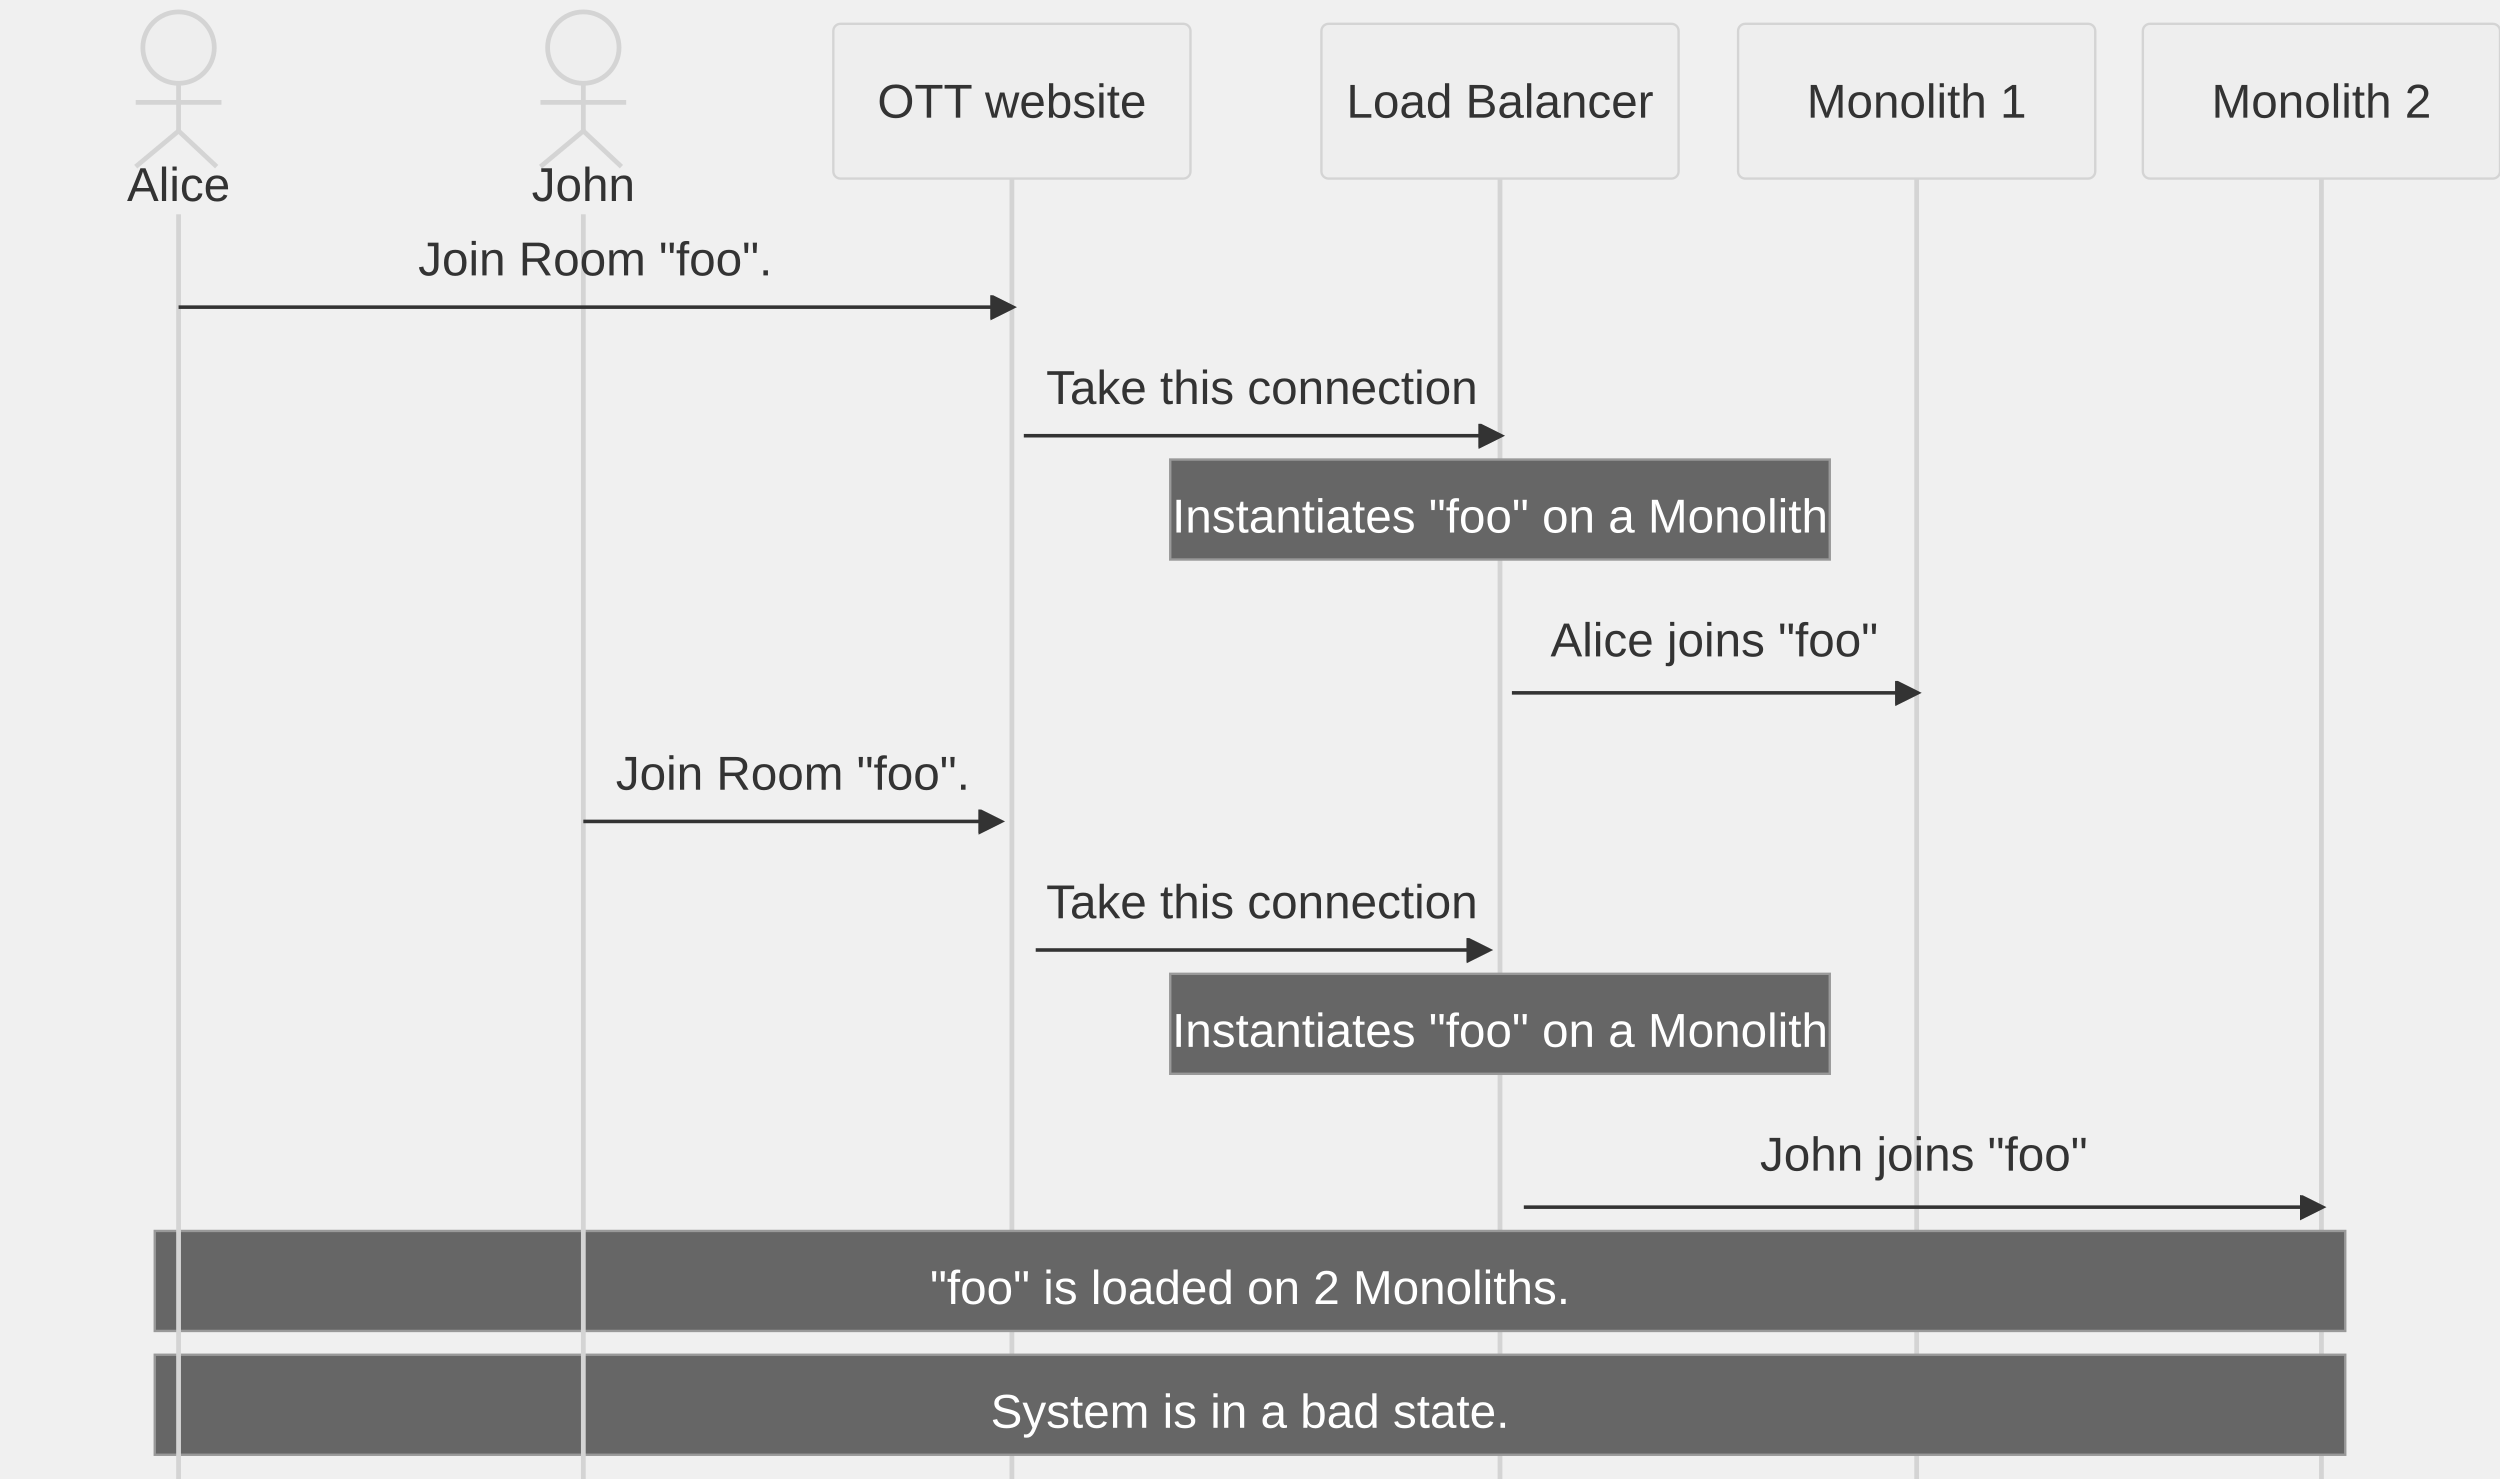
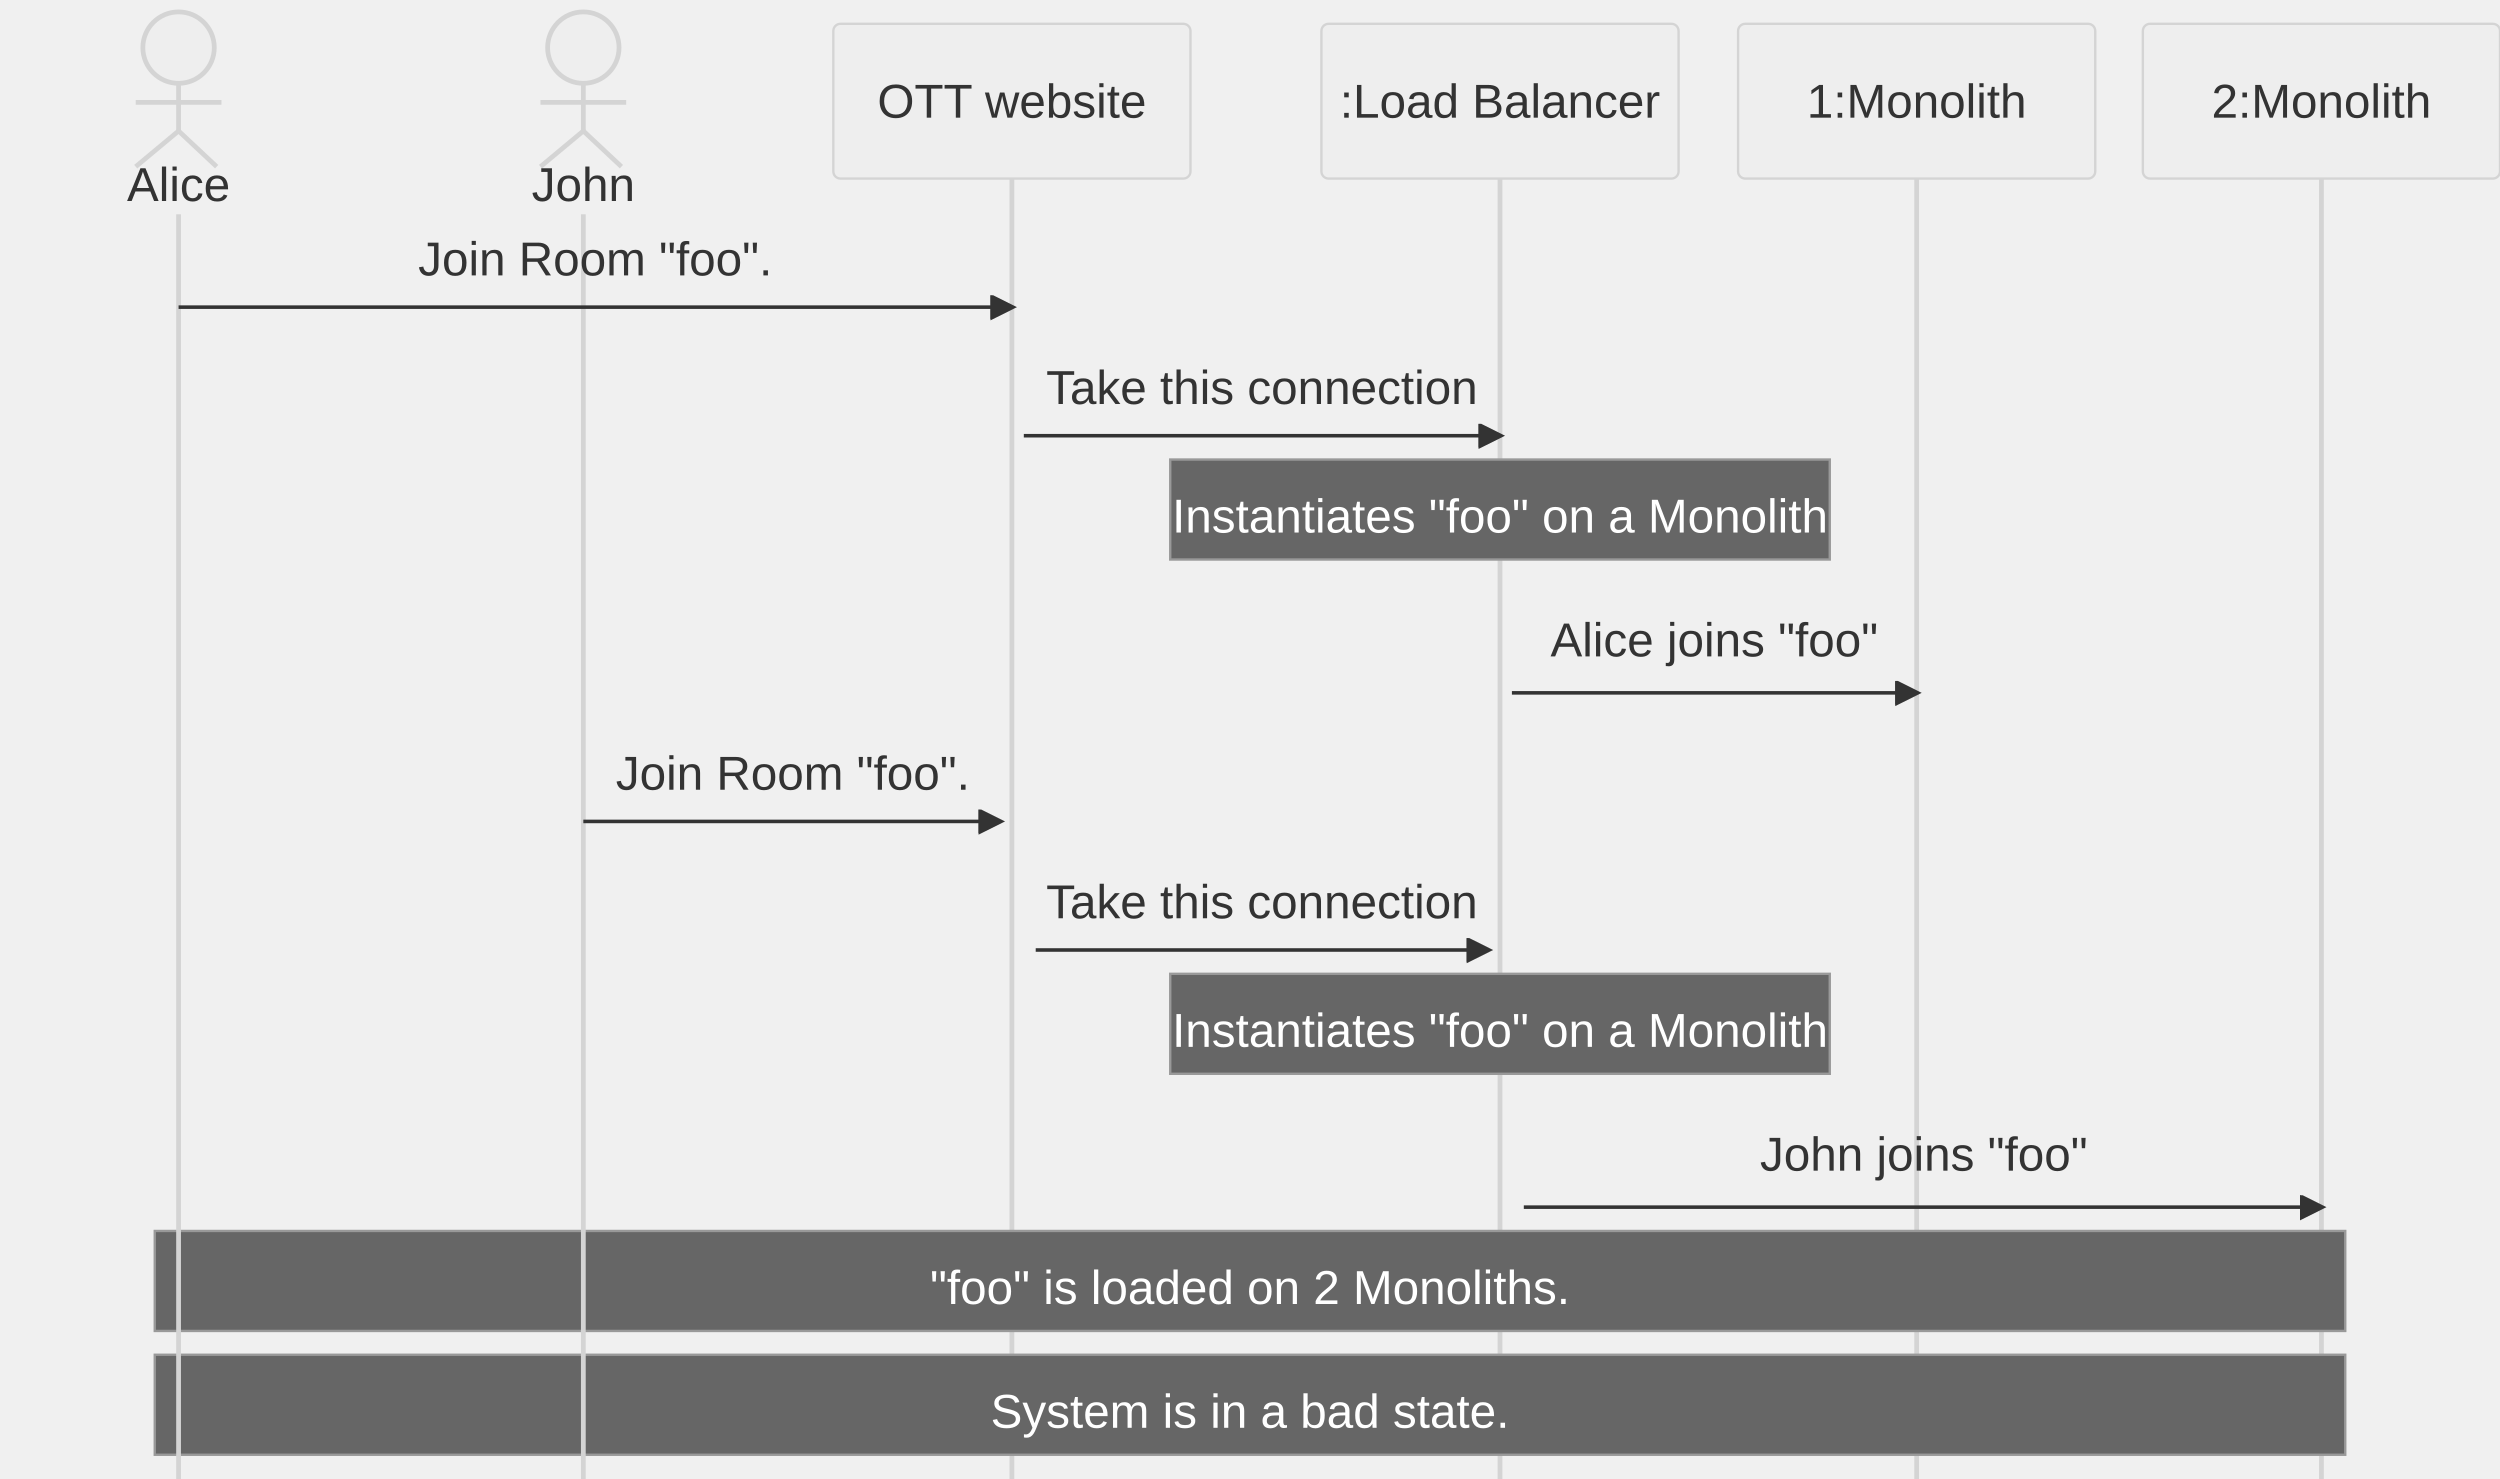
<svg xmlns="http://www.w3.org/2000/svg" aria-roledescription="sequence" role="graphics-document document" viewBox="0 -10 1050 621" style="max-width: 1050px; background-color: white;" width="100%" id="my-svg">
  <g>
    <line stroke="#999" stroke-width="0.5px" class="200" y2="2000" x2="975" y1="5" x1="975" id="actor5" />
    <g id="root-5">
      <rect class="actor" ry="3" rx="3" height="65" width="150" stroke="#666" fill="#eaeaea" y="0" x="900" />
      <text style="text-anchor: middle; font-size: 20px; font-weight: 400;" class="actor" alignment-baseline="central" dominant-baseline="central" y="32.5" x="975">
-         <tspan dy="0" x="975">Monolith 2</tspan>
+         <tspan dy="0" x="975">2:Monolith</tspan>
      </text>
    </g>
  </g>
  <g>
    <line stroke="#999" stroke-width="0.5px" class="200" y2="2000" x2="805" y1="5" x1="805" id="actor4" />
    <g id="root-4">
      <rect class="actor" ry="3" rx="3" height="65" width="150" stroke="#666" fill="#eaeaea" y="0" x="730" />
      <text style="text-anchor: middle; font-size: 20px; font-weight: 400;" class="actor" alignment-baseline="central" dominant-baseline="central" y="32.5" x="805">
-         <tspan dy="0" x="805">Monolith 1</tspan>
+         <tspan dy="0" x="805">1:Monolith</tspan>
      </text>
    </g>
  </g>
  <g>
    <line stroke="#999" stroke-width="0.5px" class="200" y2="2000" x2="630" y1="5" x1="630" id="actor3" />
    <g id="root-3">
      <rect class="actor" ry="3" rx="3" height="65" width="150" stroke="#666" fill="#eaeaea" y="0" x="555" />
      <text style="text-anchor: middle; font-size: 20px; font-weight: 400;" class="actor" alignment-baseline="central" dominant-baseline="central" y="32.5" x="630">
-         <tspan dy="0" x="630">Load Balancer</tspan>
+         <tspan dy="0" x="630">:Load Balancer</tspan>
      </text>
    </g>
  </g>
  <g>
    <line stroke="#999" stroke-width="0.5px" class="200" y2="2000" x2="425" y1="5" x1="425" id="actor2" />
    <g id="root-2">
      <rect class="actor" ry="3" rx="3" height="65" width="150" stroke="#666" fill="#eaeaea" y="0" x="350" />
      <text style="text-anchor: middle; font-size: 20px; font-weight: 400;" class="actor" alignment-baseline="central" dominant-baseline="central" y="32.5" x="425">
        <tspan dy="0" x="425">OTT website</tspan>
      </text>
    </g>
  </g>
  <style>#my-svg{font-family:"trebuchet ms",verdana,arial,sans-serif;font-size:16px;fill:#000000;}#my-svg .error-icon{fill:#552222;}#my-svg .error-text{fill:#552222;stroke:#552222;}#my-svg .edge-thickness-normal{stroke-width:2px;}#my-svg .edge-thickness-thick{stroke-width:3.5px;}#my-svg .edge-pattern-solid{stroke-dasharray:0;}#my-svg .edge-pattern-dashed{stroke-dasharray:3;}#my-svg .edge-pattern-dotted{stroke-dasharray:2;}#my-svg .marker{fill:#666;stroke:#666;}#my-svg .marker.cross{stroke:#666;}#my-svg svg{font-family:"trebuchet ms",verdana,arial,sans-serif;font-size:16px;}#my-svg .actor{stroke:hsl(0, 0%, 83%);fill:#eee;}#my-svg text.actor&gt;tspan{fill:#333;stroke:none;}#my-svg .actor-line{stroke:#666;}#my-svg .messageLine0{stroke-width:1.5;stroke-dasharray:none;stroke:#333;}#my-svg .messageLine1{stroke-width:1.5;stroke-dasharray:2,2;stroke:#333;}#my-svg #arrowhead path{fill:#333;stroke:#333;}#my-svg .sequenceNumber{fill:white;}#my-svg #sequencenumber{fill:#333;}#my-svg #crosshead path{fill:#333;stroke:#333;}#my-svg .messageText{fill:#333;stroke:none;}#my-svg .labelBox{stroke:hsl(0, 0%, 83%);fill:#eee;}#my-svg .labelText,#my-svg .labelText&gt;tspan{fill:#333;stroke:none;}#my-svg .loopText,#my-svg .loopText&gt;tspan{fill:#333;stroke:none;}#my-svg .loopLine{stroke-width:2px;stroke-dasharray:2,2;stroke:hsl(0, 0%, 83%);fill:hsl(0, 0%, 83%);}#my-svg .note{stroke:#999;fill:#666;}#my-svg .noteText,#my-svg .noteText&gt;tspan{fill:#fff;stroke:none;}#my-svg .activation0{fill:#f4f4f4;stroke:#666;}#my-svg .activation1{fill:#f4f4f4;stroke:#666;}#my-svg .activation2{fill:#f4f4f4;stroke:#666;}#my-svg .actorPopupMenu{position:absolute;}#my-svg .actorPopupMenuPanel{position:absolute;fill:#eee;box-shadow:0px 8px 16px 0px rgba(0,0,0,0.2);filter:drop-shadow(3px 5px 2px rgb(0 0 0 / 0.4));}#my-svg .actor-man line{stroke:hsl(0, 0%, 83%);fill:#eee;}#my-svg .actor-man circle,#my-svg line{stroke:hsl(0, 0%, 83%);fill:#eee;stroke-width:2px;}#my-svg :root{--mermaid-font-family:"trebuchet ms",verdana,arial,sans-serif;}</style>
  <g />
  <defs>
    <symbol height="24" width="24" id="computer">
      <path d="M2 2v13h20v-13h-20zm18 11h-16v-9h16v9zm-10.228 6l.466-1h3.524l.467 1h-4.457zm14.228 3h-24l2-6h2.104l-1.33 4h18.45l-1.297-4h2.073l2 6zm-5-10h-14v-7h14v7z" transform="scale(.5)" />
    </symbol>
  </defs>
  <defs>
    <symbol clip-rule="evenodd" fill-rule="evenodd" id="database">
      <path d="M12.258.001l.256.004.255.005.253.008.251.01.249.012.247.015.246.016.242.019.241.02.239.023.236.024.233.027.231.028.229.031.225.032.223.034.22.036.217.038.214.04.211.041.208.043.205.045.201.046.198.048.194.05.191.051.187.053.183.054.18.056.175.057.172.059.168.06.163.061.16.063.155.064.15.066.074.033.073.033.071.034.07.034.069.035.068.035.067.035.066.035.064.036.064.036.062.036.06.036.06.037.058.037.058.037.055.038.055.038.053.038.052.038.051.039.05.039.048.039.047.039.045.04.044.04.043.04.041.04.04.041.039.041.037.041.036.041.034.041.033.042.032.042.03.042.029.042.027.042.026.043.024.043.023.043.021.043.02.043.018.044.017.043.015.044.013.044.012.044.011.045.009.044.007.045.006.045.004.045.002.045.001.045v17l-.001.045-.002.045-.004.045-.006.045-.007.045-.009.044-.011.045-.012.044-.013.044-.015.044-.017.043-.018.044-.02.043-.021.043-.023.043-.024.043-.026.043-.027.042-.029.042-.03.042-.032.042-.033.042-.034.041-.036.041-.037.041-.039.041-.04.041-.041.04-.043.04-.044.04-.045.04-.047.039-.048.039-.05.039-.051.039-.052.038-.053.038-.055.038-.055.038-.058.037-.058.037-.06.037-.06.036-.062.036-.064.036-.064.036-.066.035-.067.035-.068.035-.069.035-.07.034-.071.034-.073.033-.074.033-.15.066-.155.064-.16.063-.163.061-.168.06-.172.059-.175.057-.18.056-.183.054-.187.053-.191.051-.194.05-.198.048-.201.046-.205.045-.208.043-.211.041-.214.04-.217.038-.22.036-.223.034-.225.032-.229.031-.231.028-.233.027-.236.024-.239.023-.241.02-.242.019-.246.016-.247.015-.249.012-.251.01-.253.008-.255.005-.256.004-.258.001-.258-.001-.256-.004-.255-.005-.253-.008-.251-.01-.249-.012-.247-.015-.245-.016-.243-.019-.241-.02-.238-.023-.236-.024-.234-.027-.231-.028-.228-.031-.226-.032-.223-.034-.22-.036-.217-.038-.214-.04-.211-.041-.208-.043-.204-.045-.201-.046-.198-.048-.195-.05-.19-.051-.187-.053-.184-.054-.179-.056-.176-.057-.172-.059-.167-.06-.164-.061-.159-.063-.155-.064-.151-.066-.074-.033-.072-.033-.072-.034-.07-.034-.069-.035-.068-.035-.067-.035-.066-.035-.064-.036-.063-.036-.062-.036-.061-.036-.06-.037-.058-.037-.057-.037-.056-.038-.055-.038-.053-.038-.052-.038-.051-.039-.049-.039-.049-.039-.046-.039-.046-.04-.044-.04-.043-.04-.041-.04-.04-.041-.039-.041-.037-.041-.036-.041-.034-.041-.033-.042-.032-.042-.03-.042-.029-.042-.027-.042-.026-.043-.024-.043-.023-.043-.021-.043-.02-.043-.018-.044-.017-.043-.015-.044-.013-.044-.012-.044-.011-.045-.009-.044-.007-.045-.006-.045-.004-.045-.002-.045-.001-.045v-17l.001-.045.002-.045.004-.045.006-.045.007-.045.009-.044.011-.045.012-.044.013-.044.015-.044.017-.043.018-.044.02-.043.021-.043.023-.043.024-.043.026-.043.027-.042.029-.042.03-.042.032-.042.033-.042.034-.041.036-.041.037-.041.039-.041.04-.041.041-.04.043-.04.044-.04.046-.04.046-.039.049-.039.049-.039.051-.039.052-.038.053-.038.055-.038.056-.038.057-.037.058-.037.06-.037.061-.036.062-.036.063-.036.064-.036.066-.035.067-.035.068-.035.069-.035.07-.034.072-.034.072-.033.074-.033.151-.066.155-.064.159-.063.164-.061.167-.06.172-.059.176-.057.179-.056.184-.054.187-.053.19-.051.195-.05.198-.048.201-.046.204-.045.208-.043.211-.041.214-.04.217-.038.22-.036.223-.034.226-.032.228-.031.231-.028.234-.027.236-.024.238-.023.241-.02.243-.019.245-.016.247-.015.249-.012.251-.01.253-.008.255-.005.256-.004.258-.001.258.001zm-9.258 20.499v.01l.001.021.003.021.004.022.005.021.006.022.007.022.009.023.01.022.011.023.012.023.013.023.015.023.016.024.017.023.018.024.019.024.021.024.022.025.023.024.024.025.052.049.056.05.061.051.066.051.07.051.075.051.079.052.084.052.088.052.092.052.097.052.102.051.105.052.11.052.114.051.119.051.123.051.127.05.131.05.135.05.139.048.144.049.147.047.152.047.155.047.16.045.163.045.167.043.171.043.176.041.178.041.183.039.187.039.19.037.194.035.197.035.202.033.204.031.209.03.212.029.216.027.219.025.222.024.226.021.23.02.233.018.236.016.24.015.243.012.246.01.249.008.253.005.256.004.259.001.26-.001.257-.004.254-.005.25-.008.247-.011.244-.012.241-.014.237-.016.233-.018.231-.021.226-.021.224-.024.22-.026.216-.027.212-.028.21-.031.205-.031.202-.034.198-.034.194-.036.191-.037.187-.039.183-.04.179-.04.175-.042.172-.043.168-.044.163-.045.16-.046.155-.046.152-.047.148-.048.143-.049.139-.049.136-.05.131-.05.126-.05.123-.051.118-.052.114-.051.11-.052.106-.052.101-.052.096-.052.092-.052.088-.053.083-.051.079-.052.074-.052.07-.051.065-.051.06-.051.056-.05.051-.05.023-.024.023-.025.021-.024.02-.024.019-.024.018-.024.017-.024.015-.023.014-.024.013-.023.012-.023.01-.023.01-.022.008-.022.006-.022.006-.022.004-.022.004-.021.001-.021.001-.021v-4.127l-.077.055-.08.053-.083.054-.085.053-.087.052-.09.052-.093.051-.095.05-.097.05-.1.049-.102.049-.105.048-.106.047-.109.047-.111.046-.114.045-.115.045-.118.044-.12.043-.122.042-.124.042-.126.041-.128.04-.13.04-.132.038-.134.038-.135.037-.138.037-.139.035-.142.035-.143.034-.144.033-.147.032-.148.031-.15.03-.151.03-.153.029-.154.027-.156.027-.158.026-.159.025-.161.024-.162.023-.163.022-.165.021-.166.02-.167.019-.169.018-.169.017-.171.016-.173.015-.173.014-.175.013-.175.012-.177.011-.178.01-.179.008-.179.008-.181.006-.182.005-.182.004-.184.003-.184.002h-.37l-.184-.002-.184-.003-.182-.004-.182-.005-.181-.006-.179-.008-.179-.008-.178-.01-.176-.011-.176-.012-.175-.013-.173-.014-.172-.015-.171-.016-.17-.017-.169-.018-.167-.019-.166-.02-.165-.021-.163-.022-.162-.023-.161-.024-.159-.025-.157-.026-.156-.027-.155-.027-.153-.029-.151-.03-.15-.03-.148-.031-.146-.032-.145-.033-.143-.034-.141-.035-.14-.035-.137-.037-.136-.037-.134-.038-.132-.038-.13-.04-.128-.04-.126-.041-.124-.042-.122-.042-.12-.044-.117-.043-.116-.045-.113-.045-.112-.046-.109-.047-.106-.047-.105-.048-.102-.049-.1-.049-.097-.05-.095-.05-.093-.052-.09-.051-.087-.052-.085-.053-.083-.054-.08-.054-.077-.054v4.127zm0-5.654v.011l.001.021.003.021.004.021.005.022.006.022.007.022.009.022.01.022.011.023.012.023.013.023.015.024.016.023.017.024.018.024.019.024.021.024.022.024.023.025.024.024.052.05.056.05.061.05.066.051.07.051.075.052.079.051.084.052.088.052.092.052.097.052.102.052.105.052.11.051.114.051.119.052.123.05.127.051.131.05.135.049.139.049.144.048.147.048.152.047.155.046.16.045.163.045.167.044.171.042.176.042.178.04.183.04.187.038.19.037.194.036.197.034.202.033.204.032.209.03.212.028.216.027.219.025.222.024.226.022.23.02.233.018.236.016.24.014.243.012.246.01.249.008.253.006.256.003.259.001.26-.001.257-.003.254-.006.25-.008.247-.01.244-.012.241-.015.237-.016.233-.018.231-.02.226-.022.224-.024.22-.025.216-.027.212-.029.21-.03.205-.032.202-.033.198-.035.194-.036.191-.037.187-.039.183-.039.179-.041.175-.042.172-.043.168-.044.163-.045.16-.045.155-.047.152-.047.148-.048.143-.048.139-.05.136-.049.131-.05.126-.051.123-.051.118-.051.114-.052.11-.052.106-.052.101-.052.096-.052.092-.052.088-.052.083-.052.079-.052.074-.051.07-.052.065-.051.06-.05.056-.051.051-.049.023-.025.023-.024.021-.025.02-.024.019-.024.018-.024.017-.024.015-.023.014-.023.013-.024.012-.022.01-.023.01-.023.008-.022.006-.022.006-.022.004-.021.004-.022.001-.021.001-.021v-4.139l-.077.054-.08.054-.083.054-.085.052-.087.053-.09.051-.093.051-.095.051-.097.05-.1.049-.102.049-.105.048-.106.047-.109.047-.111.046-.114.045-.115.044-.118.044-.12.044-.122.042-.124.042-.126.041-.128.04-.13.039-.132.039-.134.038-.135.037-.138.036-.139.036-.142.035-.143.033-.144.033-.147.033-.148.031-.15.03-.151.03-.153.028-.154.028-.156.027-.158.026-.159.025-.161.024-.162.023-.163.022-.165.021-.166.02-.167.019-.169.018-.169.017-.171.016-.173.015-.173.014-.175.013-.175.012-.177.011-.178.009-.179.009-.179.007-.181.007-.182.005-.182.004-.184.003-.184.002h-.37l-.184-.002-.184-.003-.182-.004-.182-.005-.181-.007-.179-.007-.179-.009-.178-.009-.176-.011-.176-.012-.175-.013-.173-.014-.172-.015-.171-.016-.17-.017-.169-.018-.167-.019-.166-.02-.165-.021-.163-.022-.162-.023-.161-.024-.159-.025-.157-.026-.156-.027-.155-.028-.153-.028-.151-.03-.15-.03-.148-.031-.146-.033-.145-.033-.143-.033-.141-.035-.14-.036-.137-.036-.136-.037-.134-.038-.132-.039-.13-.039-.128-.04-.126-.041-.124-.042-.122-.043-.12-.043-.117-.044-.116-.044-.113-.046-.112-.046-.109-.046-.106-.047-.105-.048-.102-.049-.1-.049-.097-.05-.095-.051-.093-.051-.09-.051-.087-.053-.085-.052-.083-.054-.08-.054-.077-.054v4.139zm0-5.666v.011l.001.02.003.022.004.021.005.022.006.021.007.022.009.023.01.022.011.023.012.023.013.023.015.023.016.024.017.024.018.023.019.024.021.025.022.024.023.024.024.025.052.05.056.05.061.05.066.051.07.051.075.052.079.051.084.052.088.052.092.052.097.052.102.052.105.051.11.052.114.051.119.051.123.051.127.05.131.05.135.05.139.049.144.048.147.048.152.047.155.046.16.045.163.045.167.043.171.043.176.042.178.04.183.04.187.038.19.037.194.036.197.034.202.033.204.032.209.03.212.028.216.027.219.025.222.024.226.021.23.02.233.018.236.017.24.014.243.012.246.01.249.008.253.006.256.003.259.001.26-.001.257-.003.254-.006.25-.008.247-.01.244-.013.241-.014.237-.016.233-.018.231-.02.226-.022.224-.024.22-.025.216-.027.212-.029.21-.03.205-.032.202-.033.198-.035.194-.036.191-.037.187-.039.183-.039.179-.041.175-.042.172-.043.168-.044.163-.045.16-.045.155-.047.152-.047.148-.048.143-.049.139-.049.136-.049.131-.051.126-.05.123-.051.118-.052.114-.051.11-.052.106-.052.101-.052.096-.052.092-.052.088-.052.083-.052.079-.052.074-.052.07-.051.065-.051.06-.051.056-.05.051-.049.023-.025.023-.025.021-.024.02-.024.019-.024.018-.024.017-.024.015-.023.014-.024.013-.023.012-.023.01-.022.01-.023.008-.022.006-.022.006-.022.004-.022.004-.021.001-.021.001-.021v-4.153l-.077.054-.08.054-.083.053-.085.053-.087.053-.09.051-.093.051-.095.051-.097.05-.1.049-.102.048-.105.048-.106.048-.109.046-.111.046-.114.046-.115.044-.118.044-.12.043-.122.043-.124.042-.126.041-.128.04-.13.039-.132.039-.134.038-.135.037-.138.036-.139.036-.142.034-.143.034-.144.033-.147.032-.148.032-.15.03-.151.03-.153.028-.154.028-.156.027-.158.026-.159.024-.161.024-.162.023-.163.023-.165.021-.166.02-.167.019-.169.018-.169.017-.171.016-.173.015-.173.014-.175.013-.175.012-.177.01-.178.01-.179.009-.179.007-.181.006-.182.006-.182.004-.184.003-.184.001-.185.001-.185-.001-.184-.001-.184-.003-.182-.004-.182-.006-.181-.006-.179-.007-.179-.009-.178-.01-.176-.01-.176-.012-.175-.013-.173-.014-.172-.015-.171-.016-.17-.017-.169-.018-.167-.019-.166-.02-.165-.021-.163-.023-.162-.023-.161-.024-.159-.024-.157-.026-.156-.027-.155-.028-.153-.028-.151-.03-.15-.03-.148-.032-.146-.032-.145-.033-.143-.034-.141-.034-.14-.036-.137-.036-.136-.037-.134-.038-.132-.039-.13-.039-.128-.041-.126-.041-.124-.041-.122-.043-.12-.043-.117-.044-.116-.044-.113-.046-.112-.046-.109-.046-.106-.048-.105-.048-.102-.048-.1-.05-.097-.049-.095-.051-.093-.051-.09-.052-.087-.052-.085-.053-.083-.053-.08-.054-.077-.054v4.153zm8.74-8.179l-.257.004-.254.005-.25.008-.247.011-.244.012-.241.014-.237.016-.233.018-.231.021-.226.022-.224.023-.22.026-.216.027-.212.028-.21.031-.205.032-.202.033-.198.034-.194.036-.191.038-.187.038-.183.04-.179.041-.175.042-.172.043-.168.043-.163.045-.16.046-.155.046-.152.048-.148.048-.143.048-.139.049-.136.05-.131.05-.126.051-.123.051-.118.051-.114.052-.11.052-.106.052-.101.052-.096.052-.092.052-.088.052-.083.052-.079.052-.074.051-.07.052-.065.051-.06.05-.056.05-.051.05-.023.025-.023.024-.021.024-.02.025-.019.024-.018.024-.017.023-.015.024-.014.023-.013.023-.012.023-.01.023-.01.022-.008.022-.006.023-.006.021-.004.022-.004.021-.001.021-.001.021.001.021.001.021.004.021.004.022.006.021.006.023.008.022.01.022.01.023.012.023.013.023.014.023.015.024.017.023.018.024.019.024.02.025.021.024.023.024.023.025.051.05.056.05.06.05.065.051.07.052.074.051.079.052.083.052.088.052.092.052.096.052.101.052.106.052.11.052.114.052.118.051.123.051.126.051.131.05.136.05.139.049.143.048.148.048.152.048.155.046.16.046.163.045.168.043.172.043.175.042.179.041.183.04.187.038.191.038.194.036.198.034.202.033.205.032.21.031.212.028.216.027.22.026.224.023.226.022.231.021.233.018.237.016.241.014.244.012.247.011.25.008.254.005.257.004.26.001.26-.001.257-.004.254-.005.25-.008.247-.011.244-.012.241-.014.237-.016.233-.018.231-.021.226-.022.224-.023.22-.026.216-.027.212-.028.21-.031.205-.032.202-.033.198-.034.194-.036.191-.038.187-.038.183-.04.179-.041.175-.042.172-.043.168-.043.163-.045.16-.046.155-.046.152-.048.148-.048.143-.048.139-.049.136-.05.131-.05.126-.051.123-.051.118-.051.114-.052.11-.052.106-.052.101-.052.096-.052.092-.052.088-.052.083-.052.079-.052.074-.051.07-.052.065-.051.06-.05.056-.05.051-.05.023-.025.023-.024.021-.024.02-.025.019-.024.018-.024.017-.023.015-.024.014-.023.013-.023.012-.023.01-.023.01-.022.008-.022.006-.023.006-.021.004-.022.004-.021.001-.021.001-.021-.001-.021-.001-.021-.004-.021-.004-.022-.006-.021-.006-.023-.008-.022-.01-.022-.01-.023-.012-.023-.013-.023-.014-.023-.015-.024-.017-.023-.018-.024-.019-.024-.02-.025-.021-.024-.023-.024-.023-.025-.051-.05-.056-.05-.06-.05-.065-.051-.07-.052-.074-.051-.079-.052-.083-.052-.088-.052-.092-.052-.096-.052-.101-.052-.106-.052-.11-.052-.114-.052-.118-.051-.123-.051-.126-.051-.131-.05-.136-.05-.139-.049-.143-.048-.148-.048-.152-.048-.155-.046-.16-.046-.163-.045-.168-.043-.172-.043-.175-.042-.179-.041-.183-.04-.187-.038-.191-.038-.194-.036-.198-.034-.202-.033-.205-.032-.21-.031-.212-.028-.216-.027-.22-.026-.224-.023-.226-.022-.231-.021-.233-.018-.237-.016-.241-.014-.244-.012-.247-.011-.25-.008-.254-.005-.257-.004-.26-.001-.26.001z" transform="scale(.5)" />
    </symbol>
  </defs>
  <defs>
    <symbol height="24" width="24" id="clock">
      <path d="M12 2c5.514 0 10 4.486 10 10s-4.486 10-10 10-10-4.486-10-10 4.486-10 10-10zm0-2c-6.627 0-12 5.373-12 12s5.373 12 12 12 12-5.373 12-12-5.373-12-12-12zm5.848 12.459c.202.038.202.333.001.372-1.907.361-6.045 1.111-6.547 1.111-.719 0-1.301-.582-1.301-1.301 0-.512.77-5.447 1.125-7.445.034-.192.312-.181.343.014l.985 6.238 5.394 1.011z" transform="scale(.5)" />
    </symbol>
  </defs>
  <defs>
    <marker orient="auto" markerHeight="12" markerWidth="12" markerUnits="userSpaceOnUse" refY="5" refX="9" id="arrowhead">
      <path d="M 0 0 L 10 5 L 0 10 z" />
    </marker>
  </defs>
  <defs>
    <marker refY="5" refX="4" orient="auto" markerHeight="8" markerWidth="15" id="crosshead">
      <path style="stroke-dasharray: 0, 0;" d="M 1,2 L 6,7 M 6,2 L 1,7" stroke-width="1pt" stroke="#000000" fill="none" />
    </marker>
  </defs>
  <defs>
    <marker orient="auto" markerHeight="28" markerWidth="20" refY="7" refX="18" id="filled-head">
      <path d="M 18,7 L9,13 L14,7 L9,1 Z" />
    </marker>
  </defs>
  <defs>
    <marker orient="auto" markerHeight="40" markerWidth="60" refY="15" refX="15" id="sequencenumber">
      <circle r="6" cy="15" cx="15" />
    </marker>
  </defs>
  <g />
  <g />
  <g>
    <rect class="note" ry="0" rx="0" height="42" width="277" stroke="#666" fill="#EDF2AE" y="183" x="491.5" />
    <text style="font-size: 20px; font-weight: 400;" dy="1em" class="noteText" alignment-baseline="middle" dominant-baseline="middle" text-anchor="middle" y="188" x="630">
      <tspan x="630">Instantiates "foo" on a Monolith</tspan>
    </text>
  </g>
  <g />
  <g />
  <g />
  <g>
    <rect class="note" ry="0" rx="0" height="42" width="277" stroke="#666" fill="#EDF2AE" y="399" x="491.5" />
    <text style="font-size: 20px; font-weight: 400;" dy="1em" class="noteText" alignment-baseline="middle" dominant-baseline="middle" text-anchor="middle" y="404" x="630">
      <tspan x="630">Instantiates "foo" on a Monolith</tspan>
    </text>
  </g>
  <g />
  <g>
    <rect class="note" ry="0" rx="0" height="42" width="920" stroke="#666" fill="#EDF2AE" y="507" x="65" />
    <text style="font-size: 20px; font-weight: 400;" dy="1em" class="noteText" alignment-baseline="middle" dominant-baseline="middle" text-anchor="middle" y="512" x="525">
      <tspan x="525">"foo" is loaded on 2 Monoliths.</tspan>
    </text>
  </g>
  <g>
    <rect class="note" ry="0" rx="0" height="42" width="920" stroke="#666" fill="#EDF2AE" y="559" x="65" />
    <text style="font-size: 20px; font-weight: 400;" dy="1em" class="noteText" alignment-baseline="middle" dominant-baseline="middle" text-anchor="middle" y="564" x="525">
      <tspan x="525">System is in a bad state.</tspan>
    </text>
  </g>
  <line stroke="#999" stroke-width="0.5px" class="200" y2="2000" x2="75" y1="80" x1="75" id="actor0" />
  <g class="actor-man">
    <line y2="45" x2="75" y1="25" x1="75" id="actor-man-torso0" />
    <line y2="33" x2="93" y1="33" x1="57" id="actor-man-arms0" />
    <line y2="45" x2="75" y1="60" x1="57" />
    <line y2="60" x2="91" y1="45" x1="75" />
    <circle height="65" width="150" r="15" cy="10" cx="75" />
    <text style="text-anchor: middle; font-size: 20px; font-weight: 400;" class="actor" alignment-baseline="central" dominant-baseline="central" y="67.5" x="75">
      <tspan dy="0" x="75">Alice</tspan>
    </text>
  </g>
  <line stroke="#999" stroke-width="0.5px" class="200" y2="2000" x2="245" y1="80" x1="245" id="actor1" />
  <g class="actor-man">
    <line y2="45" x2="245" y1="25" x1="245" id="actor-man-torso1" />
    <line y2="33" x2="263" y1="33" x1="227" id="actor-man-arms1" />
    <line y2="45" x2="245" y1="60" x1="227" />
    <line y2="60" x2="261" y1="45" x1="245" />
    <circle height="65" width="150" r="15" cy="10" cx="245" />
    <text style="text-anchor: middle; font-size: 20px; font-weight: 400;" class="actor" alignment-baseline="central" dominant-baseline="central" y="67.5" x="245">
      <tspan dy="0" x="245">John</tspan>
    </text>
  </g>
  <text style="font-size: 20px; font-weight: 400;" dy="1em" class="messageText" alignment-baseline="middle" dominant-baseline="middle" text-anchor="middle" y="80" x="250">Join Room "foo".</text>
  <line style="fill: none;" marker-end="url(#arrowhead)" stroke="none" stroke-width="2" class="messageLine0" y2="119" x2="425" y1="119" x1="75" />
  <text style="font-size: 20px; font-weight: 400;" dy="1em" class="messageText" alignment-baseline="middle" dominant-baseline="middle" text-anchor="middle" y="134" x="530">Take this connection</text>
  <line style="fill: none;" marker-end="url(#arrowhead)" stroke="none" stroke-width="2" class="messageLine0" y2="173" x2="630" y1="173" x1="430" />
  <text style="font-size: 20px; font-weight: 400;" dy="1em" class="messageText" alignment-baseline="middle" dominant-baseline="middle" text-anchor="middle" y="240" x="720">Alice joins "foo"</text>
  <line style="fill: none;" marker-end="url(#arrowhead)" stroke="none" stroke-width="2" class="messageLine0" y2="281" x2="805" y1="281" x1="635" />
  <text style="font-size: 20px; font-weight: 400;" dy="1em" class="messageText" alignment-baseline="middle" dominant-baseline="middle" text-anchor="middle" y="296" x="333">Join Room "foo".</text>
  <line style="fill: none;" marker-end="url(#arrowhead)" stroke="none" stroke-width="2" class="messageLine0" y2="335" x2="420" y1="335" x1="245" />
  <text style="font-size: 20px; font-weight: 400;" dy="1em" class="messageText" alignment-baseline="middle" dominant-baseline="middle" text-anchor="middle" y="350" x="530">Take this connection</text>
  <line style="fill: none;" marker-end="url(#arrowhead)" stroke="none" stroke-width="2" class="messageLine0" y2="389" x2="625" y1="389" x1="435" />
  <text style="font-size: 20px; font-weight: 400;" dy="1em" class="messageText" alignment-baseline="middle" dominant-baseline="middle" text-anchor="middle" y="456" x="808">John joins "foo"</text>
  <line style="fill: none;" marker-end="url(#arrowhead)" stroke="none" stroke-width="2" class="messageLine0" y2="497" x2="975" y1="497" x1="640" />
</svg>
